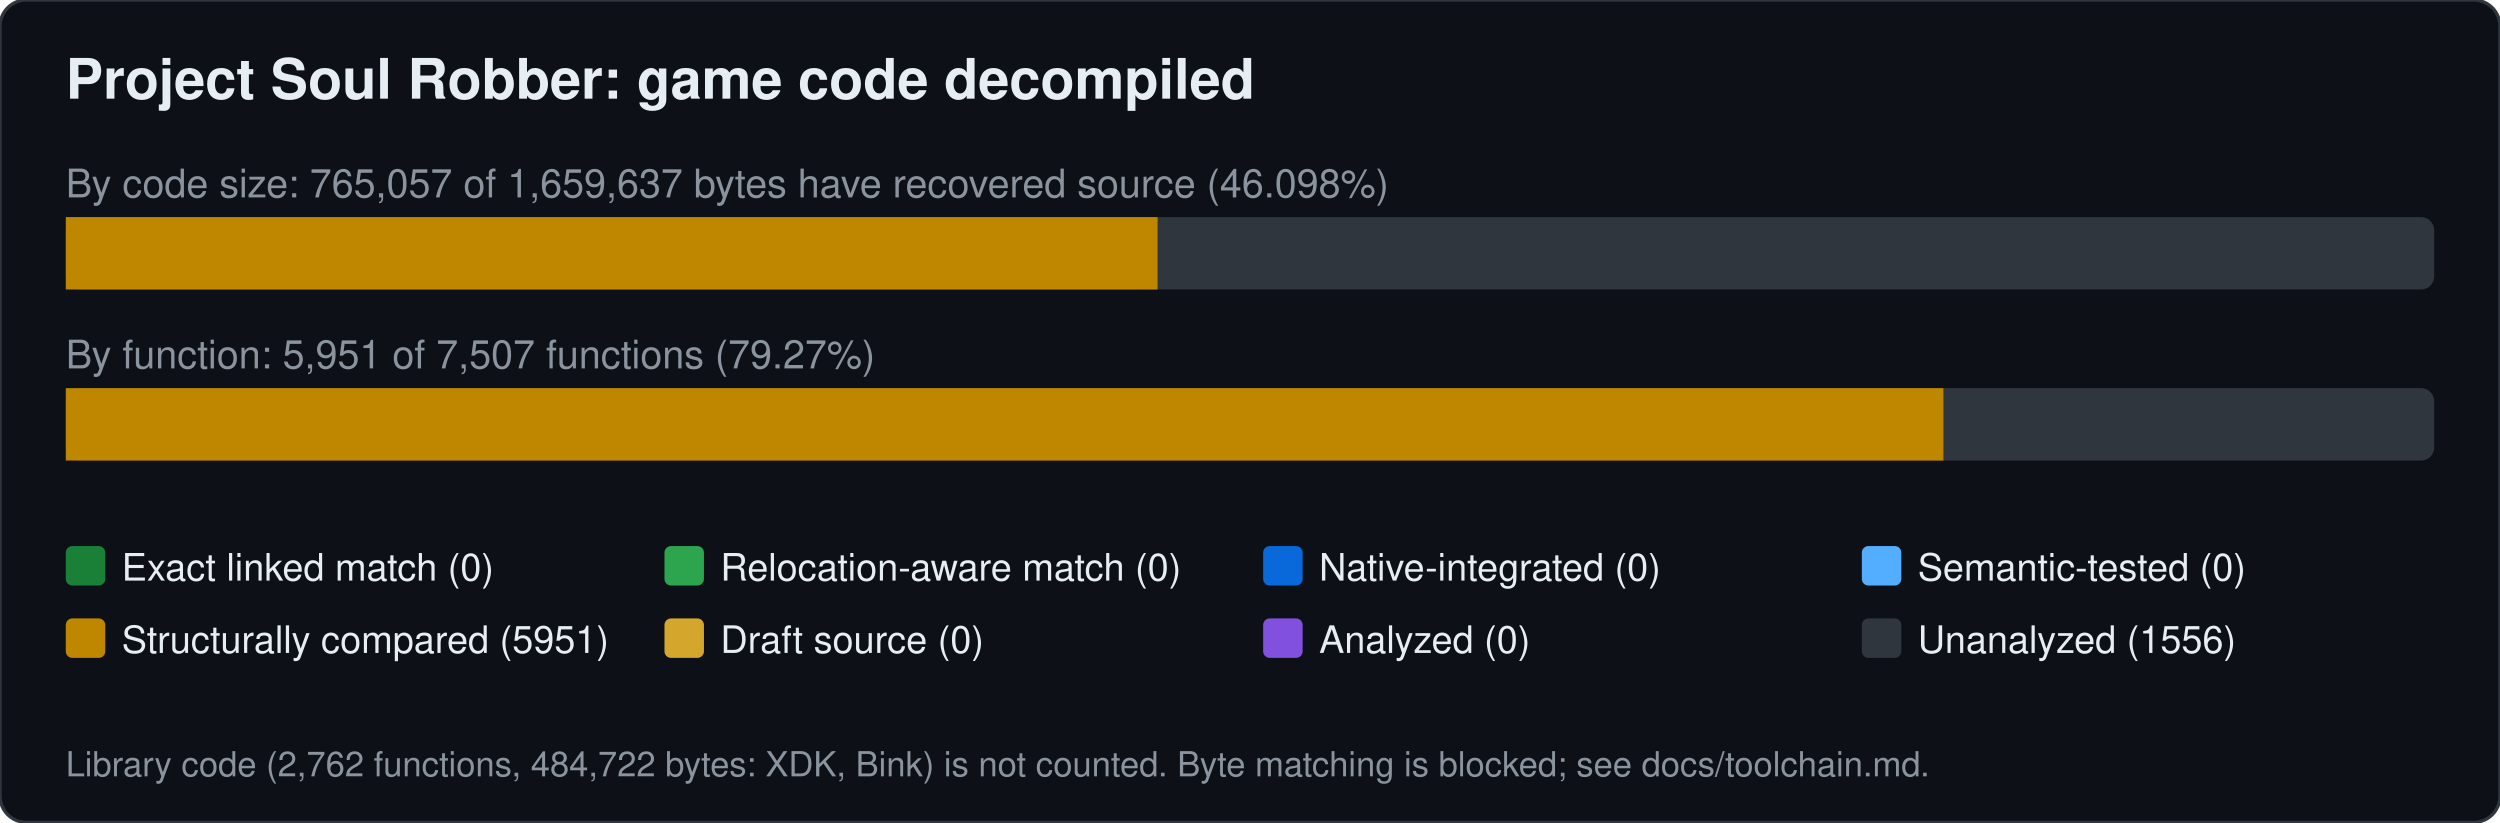
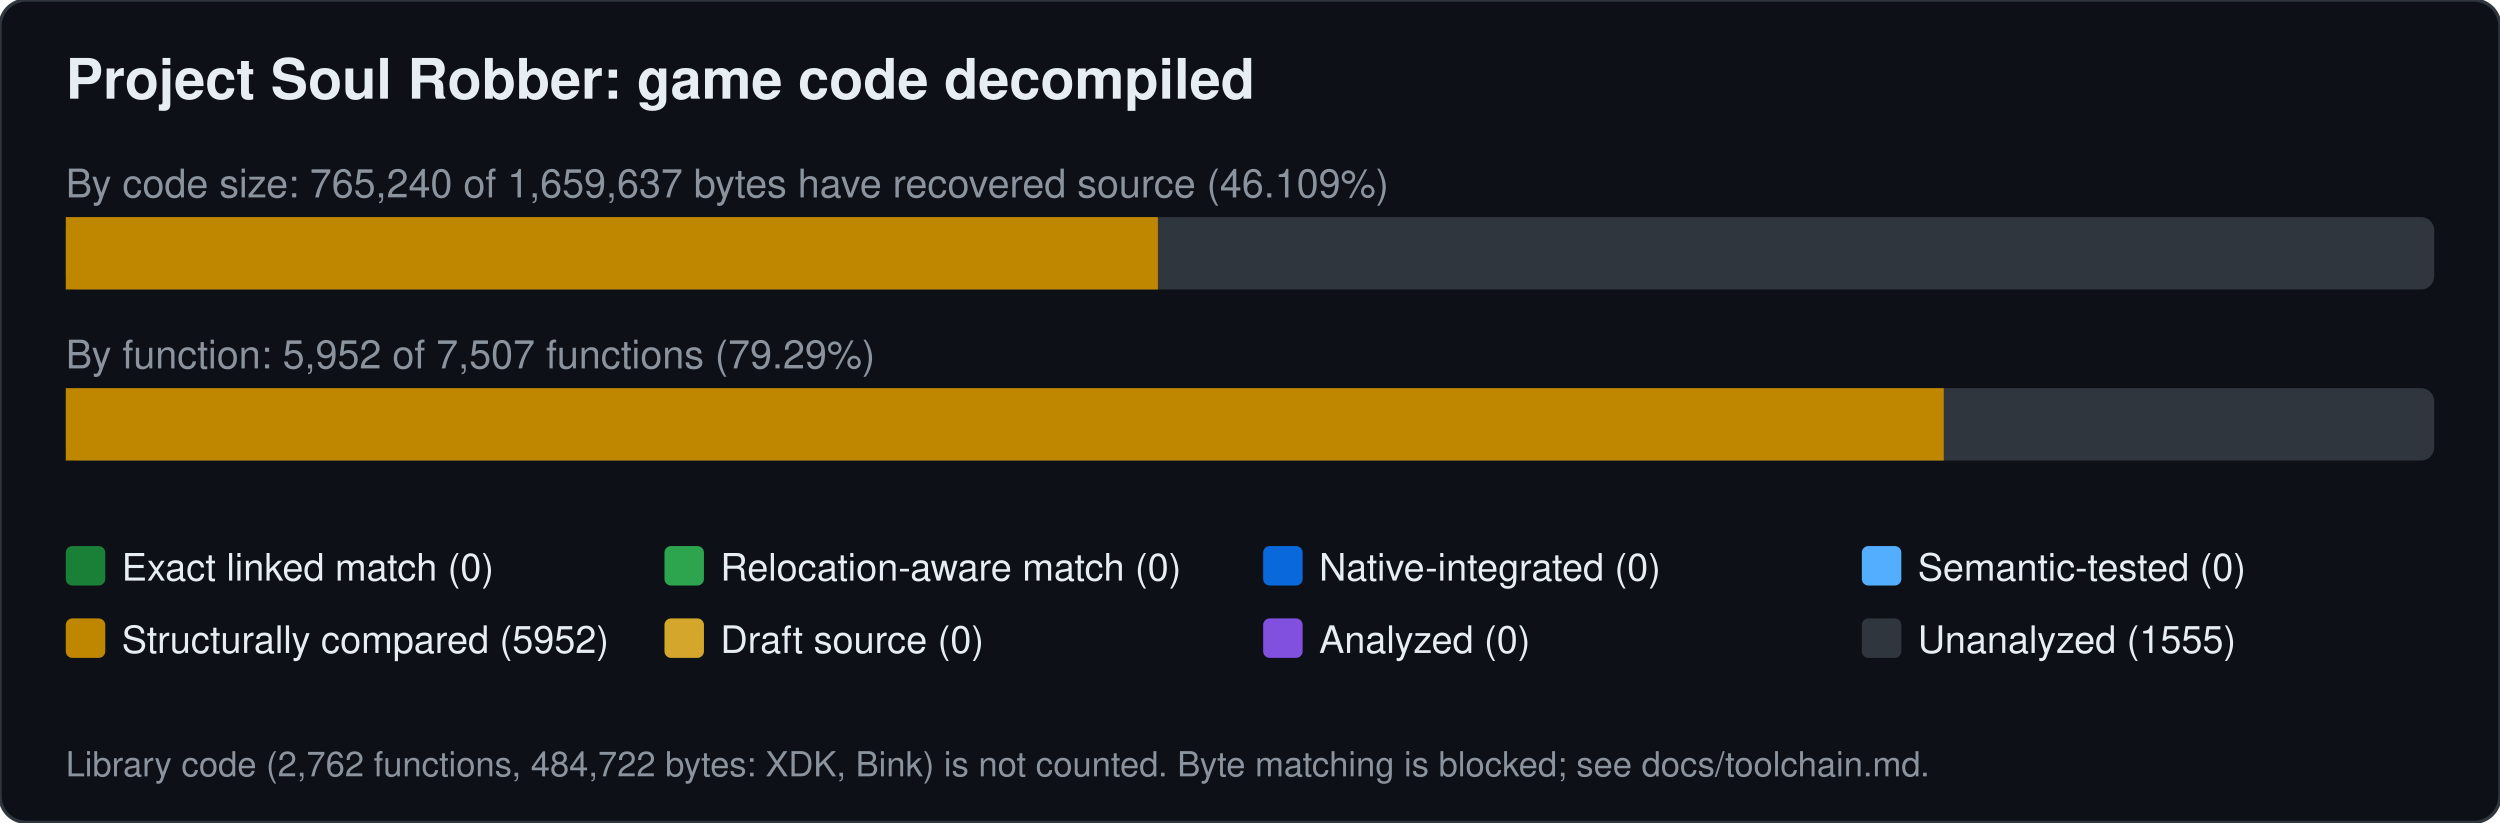
<svg xmlns="http://www.w3.org/2000/svg" width="760" height="250" viewBox="0 0 760 250" font-family="Segoe UI,Helvetica,Arial,sans-serif">
  <rect width="760" height="250" rx="8" fill="#0d1117" stroke="#30363d" />
  <text x="20" y="30" font-size="17" font-weight="600" fill="#e6edf3">Project Soul Robber: game code decompiled</text>
-   <text x="20" y="60" font-size="12" fill="#8b949e">By code size: 765,057 of 1,659,637 bytes have recovered source (46.098%)</text>
+   <text x="20" y="60" font-size="12" fill="#8b949e">By code size: 765,240 of 1,659,637 bytes have recovered source (46.109%)</text>
  <rect x="20" y="66" width="720" height="22" rx="4" fill="#30363d" />
-   <rect x="20.0" y="66" width="331.9" height="22" fill="#bf8700" />
-   <text x="20" y="112" font-size="12" fill="#8b949e">By function: 5,951 of 7,507 functions (79.27%)</text>
+   <rect x="20.0" y="66" width="332.0" height="22" fill="#bf8700" />
+   <text x="20" y="112" font-size="12" fill="#8b949e">By function: 5,952 of 7,507 functions (79.29%)</text>
  <rect x="20" y="118" width="720" height="22" rx="4" fill="#30363d" />
-   <rect x="20.0" y="118" width="570.8" height="22" fill="#bf8700" />
+   <rect x="20.0" y="118" width="570.9" height="22" fill="#bf8700" />
  <rect x="20" y="166" width="12" height="12" rx="2" fill="#1a7f37" />
  <text x="37" y="176.5" font-size="11.5" fill="#e6edf3">Exact linked match (0)</text>
  <rect x="202" y="166" width="12" height="12" rx="2" fill="#2da44e" />
  <text x="219" y="176.5" font-size="11.5" fill="#e6edf3">Relocation-aware match (0)</text>
  <rect x="384" y="166" width="12" height="12" rx="2" fill="#0969da" />
  <text x="401" y="176.5" font-size="11.5" fill="#e6edf3">Native-integrated (0)</text>
  <rect x="566" y="166" width="12" height="12" rx="2" fill="#54aeff" />
  <text x="583" y="176.5" font-size="11.5" fill="#e6edf3">Semantic-tested (0)</text>
  <rect x="20" y="188" width="12" height="12" rx="2" fill="#bf8700" />
-   <text x="37" y="198.5" font-size="11.5" fill="#e6edf3">Structurally compared (5951)</text>
+   <text x="37" y="198.5" font-size="11.5" fill="#e6edf3">Structurally compared (5952)</text>
  <rect x="202" y="188" width="12" height="12" rx="2" fill="#d4a72c" />
  <text x="219" y="198.5" font-size="11.5" fill="#e6edf3">Draft source (0)</text>
  <rect x="384" y="188" width="12" height="12" rx="2" fill="#8250df" />
  <text x="401" y="198.5" font-size="11.5" fill="#e6edf3">Analyzed (0)</text>
  <rect x="566" y="188" width="12" height="12" rx="2" fill="#30363d" />
-   <text x="583" y="198.5" font-size="11.5" fill="#e6edf3">Unanalyzed (1556)</text>
+   <text x="583" y="198.5" font-size="11.5" fill="#e6edf3">Unanalyzed (1555)</text>
  <text x="20" y="236" font-size="10.5" fill="#8b949e">Library code (2,762 functions, 484,722 bytes: XDK, Bink) is not counted. Byte matching is blocked; see docs/toolchain.md.</text>
</svg>
